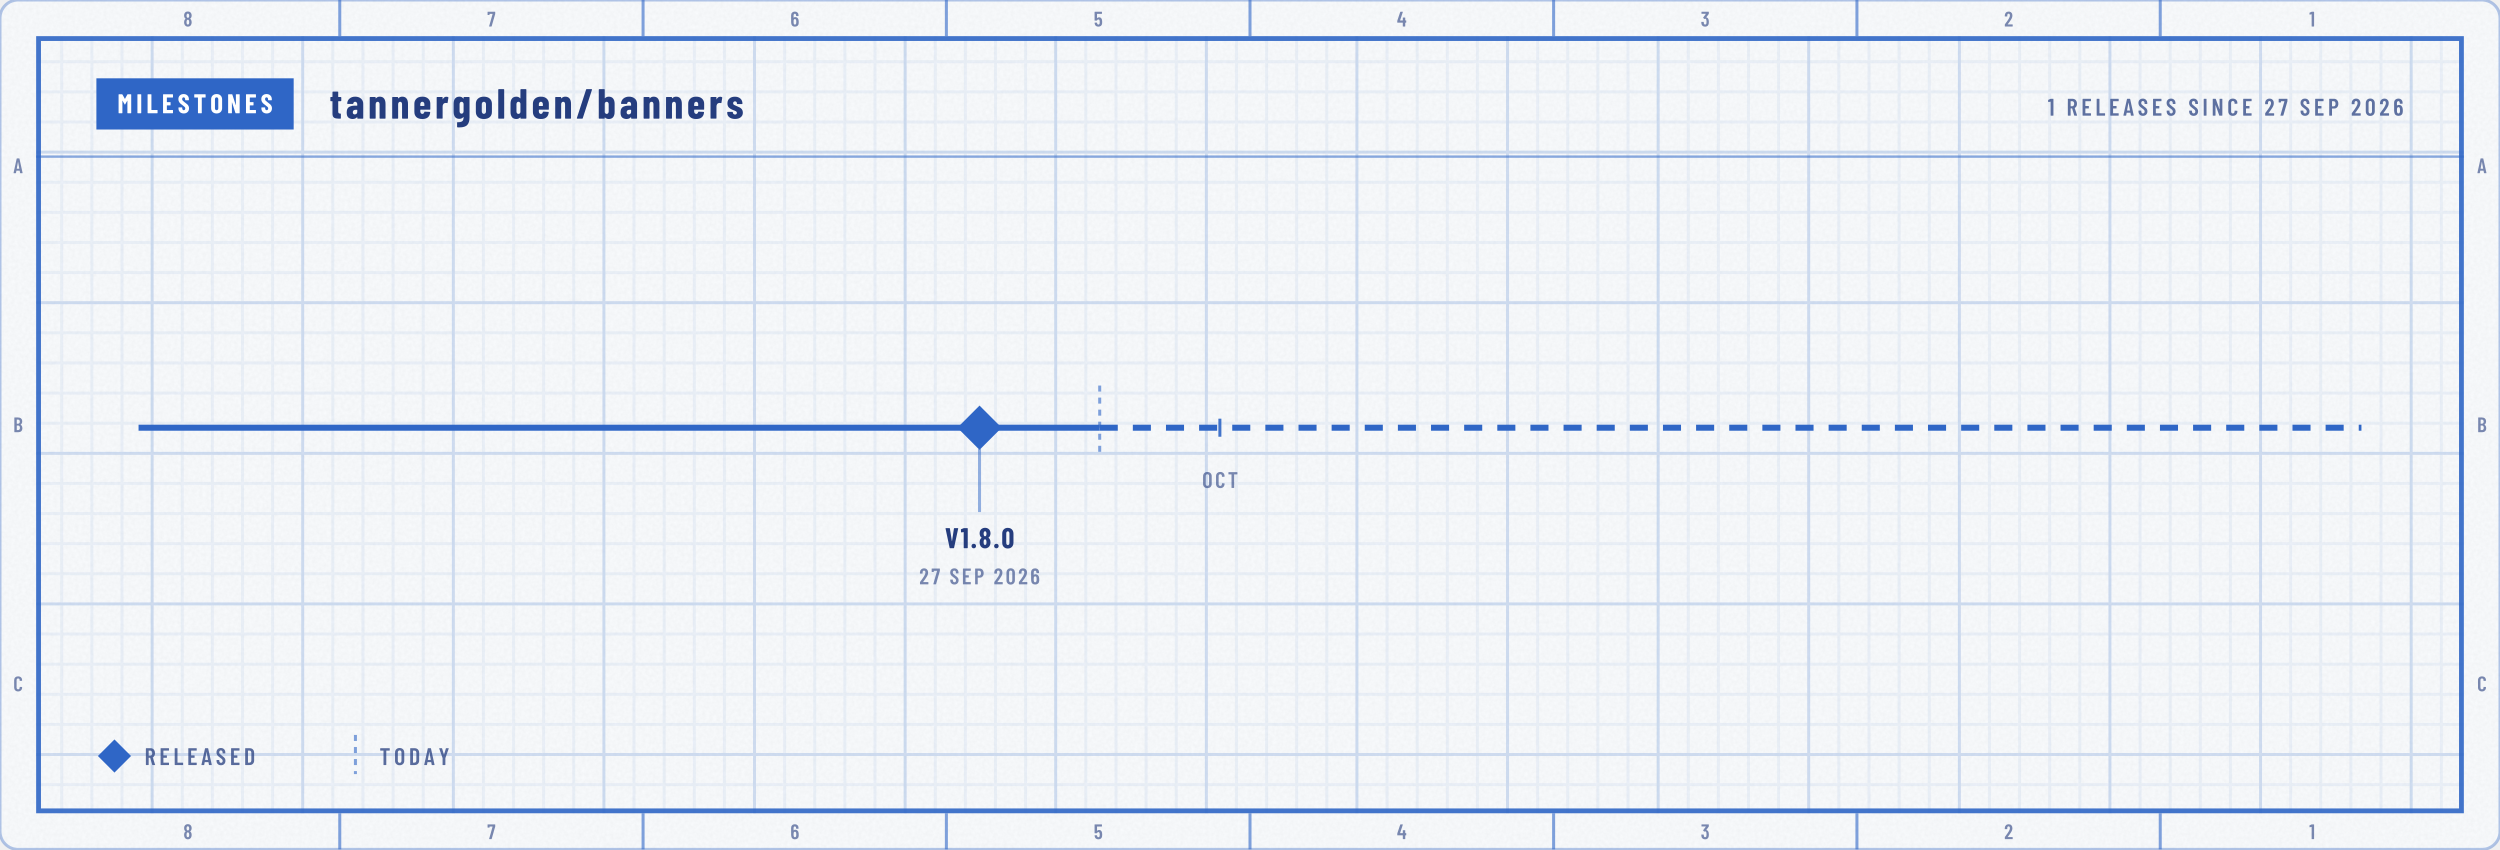
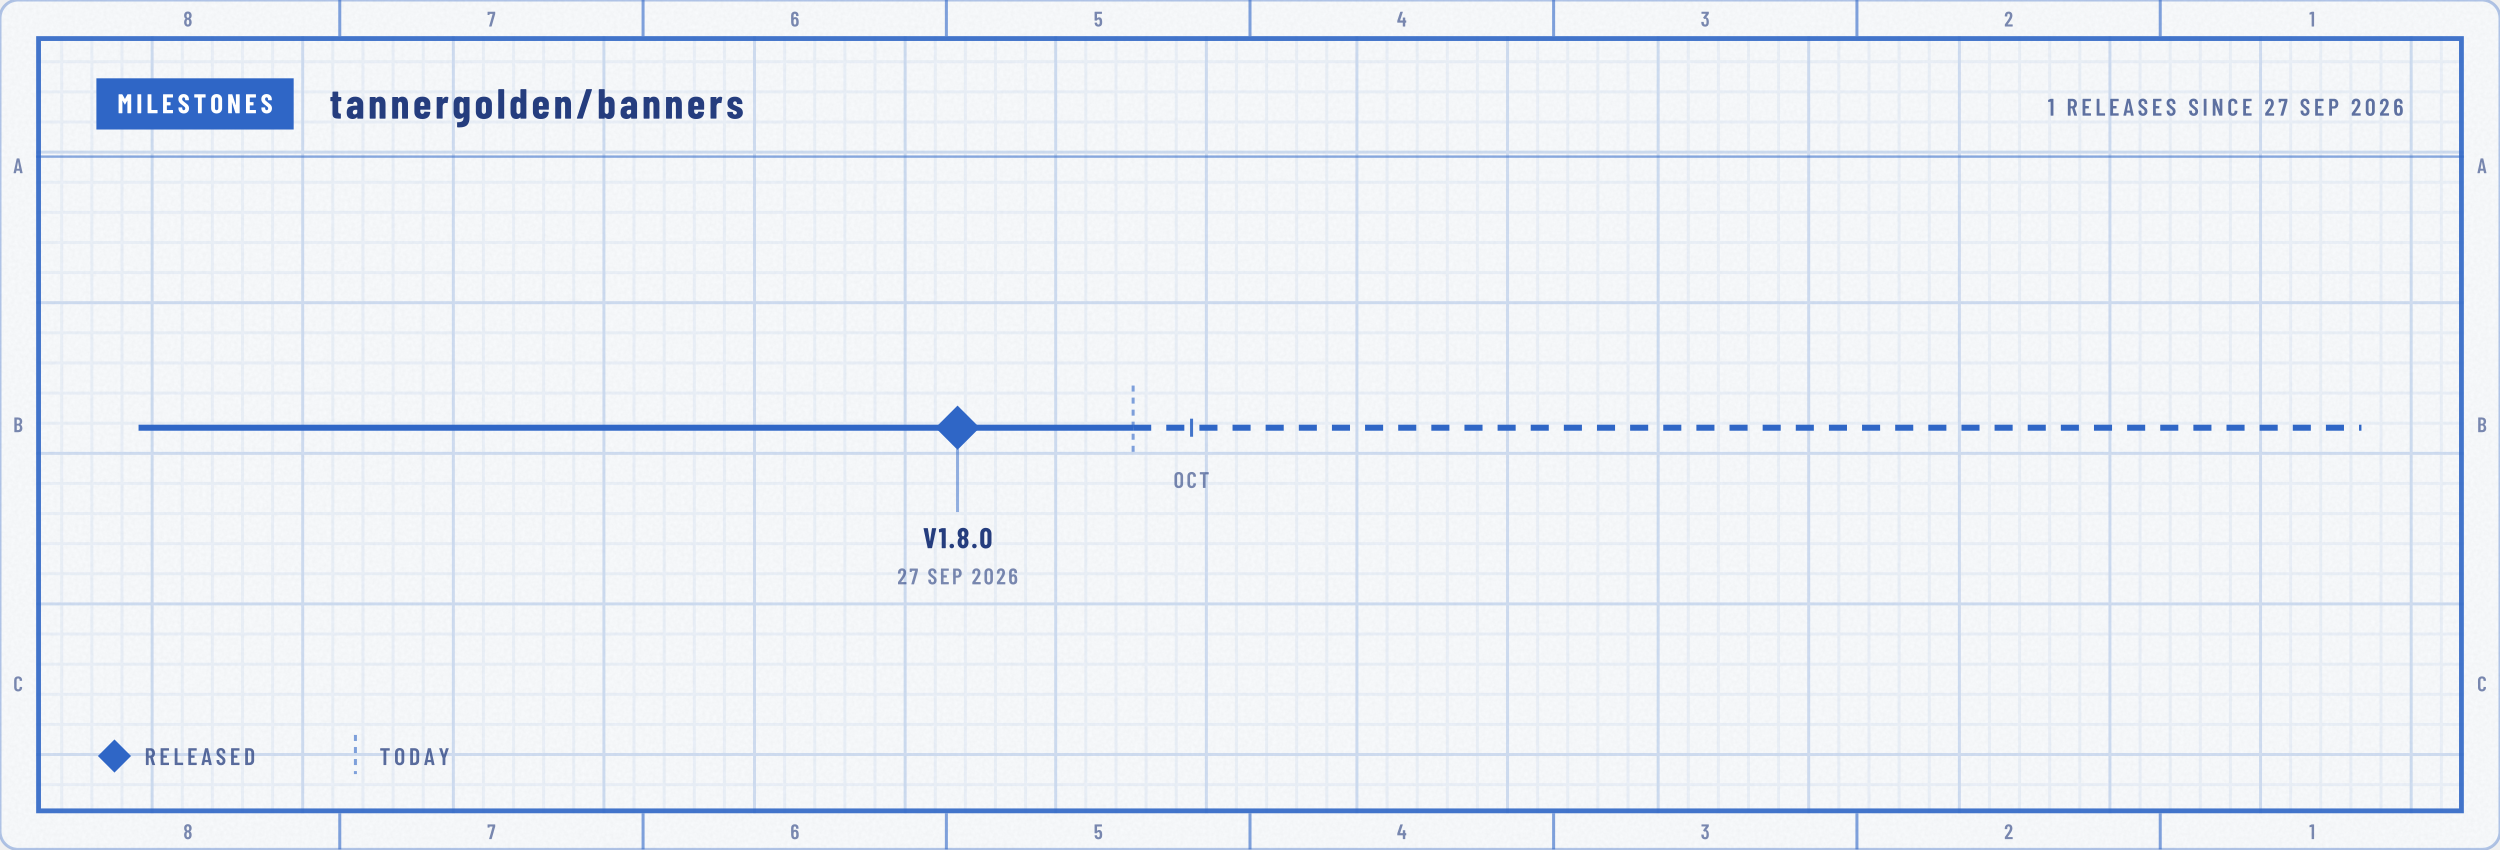
<svg xmlns="http://www.w3.org/2000/svg" width="830" height="282" viewBox="0 0 830 282" role="img" aria-labelledby="t d">
  <defs>
    <clipPath id="kc1">
      <rect x="0" y="0" width="830" height="282" rx="6" />
    </clipPath>
    <filter id="kn2" x="0" y="0" width="100%" height="100%">
      <feTurbulence type="fractalNoise" baseFrequency=".85" numOctaves="2" stitchTiles="stitch" />
      <feColorMatrix values="0 0 0 0 0 0 0 0 0 0 0 0 0 0 0 0 0 0 0.035 0" />
    </filter>
    <pattern id="kp3" width="10" height="10" patternUnits="userSpaceOnUse">
      <path d="M10 .5H.5V10" fill="none" stroke="#2F66C6" stroke-opacity="0.07" />
    </pattern>
    <pattern id="kp4" width="50" height="50" patternUnits="userSpaceOnUse">
      <path d="M50 .5H.5V50" fill="none" stroke="#2F66C6" stroke-opacity="0.14" />
    </pattern>
    <clipPath id="kc5">
      <rect x="12" y="12" width="806" height="258" />
    </clipPath>
    <path id="m48" d="M38 183V517Q38 604 89 658Q140 711 224 711Q309 711 360 658Q412 604 412 517V183Q412 96 360 42Q309 -11 224 -11Q140 -11 89 42Q38 96 38 183ZM296 176V524Q296 563 276 586Q257 610 224 610Q192 610 173 586Q154 563 154 524V176Q154 137 173 114Q192 90 224 90Q257 90 276 114Q296 137 296 176Z" />
    <path id="m49" d="M122 700H218Q223 700 226 696Q230 693 230 688V12Q230 7 226 4Q223 0 218 0H126Q121 0 118 4Q114 7 114 12V576Q114 578 112 580Q111 582 109 581L27 565H24Q13 565 13 576L10 643Q10 653 18 657L107 697Q114 700 122 700Z" />
    <path id="m50" d="M173 100H392Q397 100 400 96Q404 93 404 88V12Q404 7 400 4Q397 0 392 0H43Q38 0 34 4Q31 7 31 12V92Q31 101 36 107L75 160Q114 212 152 266Q189 320 215 363Q273 459 273 522Q273 562 256 585Q238 608 209 608Q180 608 163 586Q146 563 147 526V487Q147 482 144 478Q140 475 135 475H41Q36 475 32 478Q29 482 29 487V530Q33 610 84 659Q134 708 214 708Q293 708 342 656Q390 605 390 521Q390 471 373 422Q356 373 319 317Q294 277 260 229Q225 181 214 166Q184 126 170 106Q168 104 169 102Q170 100 173 100Z" />
    <path id="m51" d="M387 218Q387 169 380 134Q368 66 326 29Q283 -8 210 -8Q134 -8 86 32Q38 73 32 143Q30 165 28 207Q28 219 40 219H132Q144 219 144 207Q146 173 148 156Q153 125 169 108Q185 92 210 92Q234 92 250 108Q266 123 271 152Q276 182 276 230Q276 281 269 315Q263 341 248 355Q233 369 210 369Q195 369 183 360Q177 356 174 356Q172 356 166 360L119 408Q115 412 115 417Q115 421 118 425L243 595Q245 597 244 599Q242 601 239 601H49Q44 601 40 604Q37 608 37 613V688Q37 693 40 696Q44 700 49 700H373Q378 700 382 696Q385 693 385 688V609Q385 602 380 594L266 438Q262 432 268 431Q309 426 338 392Q368 358 378 307Q387 267 387 218Z" />
    <path id="m52" d="M443 275V194Q443 189 440 186Q436 182 431 182H401Q396 182 396 177V12Q396 7 392 4Q389 0 384 0H292Q287 0 284 4Q280 7 280 12V177Q280 182 275 182H29Q24 182 20 186Q17 189 17 194V259Q17 268 19 274L158 690Q161 700 171 700H271Q277 700 280 696Q283 693 281 686L153 293Q152 287 157 287H275Q280 287 280 292V412Q280 417 284 420Q287 424 292 424H384Q389 424 392 420Q396 417 396 412V292Q396 287 401 287H431Q436 287 440 284Q443 280 443 275Z" />
    <path id="m53" d="M400 216Q400 175 396 146Q391 72 344 32Q297 -8 219 -8Q145 -8 99 30Q53 68 43 144L40 172Q40 184 52 184H144Q156 184 157 172Q157 166 159 154Q171 92 219 92Q244 92 260 108Q275 124 280 153Q284 178 284 217Q284 254 278 281Q273 307 258 322Q242 336 219 336Q171 336 157 290Q154 279 144 279H51Q46 279 42 282Q39 286 39 291V688Q39 693 42 696Q46 700 51 700H377Q382 700 386 696Q389 693 389 688V612Q389 607 386 604Q382 600 377 600H160Q155 600 155 595V400Q155 397 157 396Q159 396 161 398Q178 416 202 426Q227 437 254 437Q314 437 350 398Q387 360 394 290Q400 259 400 216Z" />
    <path id="m54" d="M401 216Q401 193 399 151Q394 75 346 34Q299 -8 221 -8Q147 -8 101 30Q55 69 46 144Q40 171 40 207L39 532Q39 613 88 660Q138 708 219 708Q295 708 343 660Q391 612 391 532V507Q391 502 388 498Q384 495 379 495H287Q282 495 278 498Q275 502 275 507V526Q275 560 258 582Q242 605 219 605Q191 605 174 583Q156 561 156 526V423Q156 420 158 419Q160 418 162 420Q191 447 234 447Q303 447 346 403Q389 359 396 286Q401 253 401 216ZM284 224Q284 250 279 295Q267 353 220 353Q196 353 180 338Q165 322 160 292Q156 257 156 224Q156 195 159 157Q164 125 180 108Q195 91 220 91Q245 91 260 109Q276 127 281 160Q284 196 284 224Z" />
    <path id="m55" d="M90 13 255 594Q257 600 251 600H116Q111 600 111 595V559Q111 554 108 550Q104 547 99 547H28Q23 547 20 550Q16 554 16 559L17 688Q17 693 20 696Q24 700 29 700H368Q373 700 376 696Q380 693 380 688V607Q380 603 378 593L211 10Q208 0 197 0H100Q87 0 90 13Z" />
    <path id="m56" d="M325 364Q358 345 375 306Q396 259 396 200Q396 147 380 107Q360 53 318 22Q275 -8 216 -8Q158 -8 116 22Q73 52 53 106Q38 148 38 200Q38 259 56 301Q71 341 109 363Q113 366 109 369Q76 390 58 427Q38 470 38 523Q38 581 58 620Q78 664 120 688Q161 712 216 712Q270 712 312 688Q353 665 374 621Q396 579 396 523Q396 471 376 429Q358 392 325 371Q319 367 325 364ZM159 559Q152 541 152 513Q152 483 162 456Q169 435 183 423Q197 411 216 411Q237 411 252 424Q266 436 273 459Q281 483 281 513Q281 547 271 568Q264 589 250 600Q236 612 216 612Q198 612 184 602Q171 591 164 573ZM281 206Q281 244 272 271Q266 295 252 308Q237 322 216 322Q195 322 180 308Q166 294 160 268Q152 242 152 208Q152 177 158 151Q163 123 178 108Q194 92 216 92Q239 92 255 108Q271 124 276 153Q281 180 281 206Z" />
    <path id="m65" d="M325 11 306 116Q306 121 300 121H154Q148 121 148 116L129 11Q128 0 116 0H25Q11 0 14 13L162 689Q164 700 175 700H281Q292 700 294 689L442 13V9Q442 0 431 0H338Q326 0 325 11ZM171 212H282Q288 212 287 217L229 533Q228 536 226 536Q224 536 223 533L166 217Q165 212 171 212Z" />
    <path id="m66" d="M242 0H66Q61 0 58 4Q54 7 54 12V688Q54 693 58 696Q61 700 66 700H224Q319 700 373 652Q427 604 427 512Q427 409 354 365Q349 362 352 359Q391 334 413 292Q435 250 435 192Q435 100 382 50Q328 0 242 0ZM170 595V409Q170 404 175 404H226Q267 404 290 429Q313 454 313 500Q313 548 290 574Q267 600 226 600H175Q170 600 170 595ZM319 208Q319 260 296 290Q273 319 233 319H175Q170 319 170 314V106Q170 101 175 101H233Q273 101 296 129Q319 157 319 208Z" />
    <path id="m67" d="M42 180V521Q42 607 94 658Q145 708 230 708Q316 708 368 658Q420 607 420 521V509Q420 504 416 500Q413 496 408 496L315 492Q303 492 303 504V529Q303 564 283 586Q263 608 230 608Q198 608 178 586Q158 564 158 529V171Q158 136 178 114Q198 92 230 92Q263 92 283 114Q303 136 303 171V196Q303 201 306 204Q310 208 315 208L408 204Q413 204 416 200Q420 197 420 192V180Q420 95 368 44Q316 -8 230 -8Q145 -8 94 44Q42 95 42 180Z" />
    <path id="m68" d="M54 12V688Q54 693 58 696Q61 700 66 700H237Q323 700 374 648Q426 596 426 509V191Q426 104 374 52Q323 0 237 0H66Q61 0 58 4Q54 7 54 12ZM175 100 235 101Q268 101 288 128Q309 154 310 198V502Q310 547 290 574Q269 600 234 600H175Q170 600 170 595V105Q170 100 175 100Z" />
    <path id="m69" d="M391 600H175Q170 600 170 595V406Q170 401 175 401H303Q308 401 312 398Q315 394 315 389V312Q315 307 312 304Q308 300 303 300H175Q170 300 170 295V105Q170 100 175 100H391Q396 100 400 96Q403 93 403 88V12Q403 7 400 4Q396 0 391 0H66Q61 0 58 4Q54 7 54 12V688Q54 693 58 696Q61 700 66 700H391Q396 700 400 696Q403 693 403 688V612Q403 607 400 604Q396 600 391 600Z" />
    <path id="m73" d="M54 12V688Q54 693 58 696Q61 700 66 700H158Q163 700 166 696Q170 693 170 688V12Q170 7 166 4Q163 0 158 0H66Q61 0 58 4Q54 7 54 12Z" />
    <path id="m76" d="M54 12V688Q54 693 58 696Q61 700 66 700H158Q163 700 166 696Q170 693 170 688V105Q170 100 175 100H391Q396 100 400 96Q403 93 403 88V12Q403 7 400 4Q396 0 391 0H66Q61 0 58 4Q54 7 54 12Z" />
    <path id="m78" d="M350 700H441Q446 700 450 696Q453 693 453 688V12Q453 7 450 4Q446 0 441 0H336Q326 0 323 10L174 434Q173 437 170 436Q168 436 168 433L169 12Q169 7 166 4Q162 0 157 0H66Q61 0 58 4Q54 7 54 12V688Q54 693 58 696Q61 700 66 700H169Q179 700 182 690L332 269Q333 266 336 266Q338 267 338 270V688Q338 693 342 696Q345 700 350 700Z" />
    <path id="m79" d="M42 182V518Q42 604 94 656Q147 708 233 708Q319 708 372 656Q425 604 425 518V182Q425 96 372 44Q319 -8 233 -8Q147 -8 94 44Q42 96 42 182ZM309 177V523Q309 561 288 584Q267 608 233 608Q199 608 178 584Q158 561 158 523V177Q158 139 178 116Q199 92 233 92Q267 92 288 116Q309 139 309 177Z" />
    <path id="m80" d="M432 495Q432 405 384 350Q337 295 259 295H174Q169 295 169 290V12Q169 7 166 4Q162 0 157 0H65Q60 0 56 4Q53 7 53 12V689Q53 694 56 698Q60 701 65 701H253Q306 701 346 675Q387 649 410 602Q432 555 432 495ZM316 492Q316 542 294 572Q271 601 234 601H174Q169 601 169 596V391Q169 386 174 386H234Q271 386 294 414Q316 443 316 492Z" />
    <path id="m82" d="M318 10 233 297Q231 301 228 301H175Q170 301 170 296V12Q170 7 166 4Q163 0 158 0H66Q61 0 58 4Q54 7 54 12V688Q54 693 58 696Q61 700 66 700H254Q307 700 348 674Q388 649 410 602Q433 556 433 496Q433 434 409 389Q385 344 342 321Q338 320 339 315L437 14Q438 12 438 9Q438 0 427 0H331Q321 0 318 10ZM170 595V396Q170 391 175 391H236Q272 391 294 419Q317 447 317 495Q317 543 294 572Q272 600 236 600H175Q170 600 170 595Z" />
    <path id="m83" d="M34 173V199Q34 204 38 208Q41 211 46 211H137Q142 211 146 208Q149 204 149 199V179Q149 140 168 116Q188 92 219 92Q250 92 270 114Q290 137 290 174Q290 200 279 219Q268 238 248 255Q228 272 184 304Q134 340 104 368Q73 396 52 436Q32 475 32 527Q32 610 82 659Q132 708 214 708Q297 708 348 656Q399 605 399 520V496Q399 491 396 488Q392 484 387 484H297Q292 484 288 488Q285 491 285 496V522Q285 561 266 584Q246 608 214 608Q184 608 165 586Q146 565 146 527Q146 491 166 466Q187 441 247 397Q308 352 339 324Q370 295 387 261Q404 227 404 180Q404 95 353 44Q302 -8 219 -8Q136 -8 85 42Q34 92 34 173Z" />
    <path id="m84" d="M425 688V612Q425 607 422 604Q418 600 413 600H286Q281 600 281 595V12Q281 7 278 4Q274 0 269 0H177Q172 0 168 4Q165 7 165 12V595Q165 600 160 600H40Q35 600 32 604Q28 607 28 612V688Q28 693 32 696Q35 700 40 700H413Q418 700 422 696Q425 693 425 688Z" />
    <path id="m89" d="M170 13V286L169 292L30 686Q29 688 29 691Q29 700 40 700H136Q147 700 150 690L225 433Q226 430 228 430Q230 430 231 433L306 690Q309 700 320 700H416Q422 700 425 696Q428 693 426 686L287 292L286 286V13Q286 8 282 4Q279 1 274 1H182Q177 1 174 4Q170 8 170 13Z" />
    <path id="n46" d="M33 75Q33 110 55 132Q77 154 112 154Q147 154 169 132Q191 110 191 75Q191 41 168 18Q146 -4 112 -4Q78 -4 56 18Q33 41 33 75Z" />
    <path id="n47" d="M18 14 237 690Q240 700 250 700H367Q373 700 376 696Q379 693 377 686L158 10Q155 0 145 0H28Q22 0 19 4Q16 7 18 14Z" />
    <path id="n48" d="M30 191V509Q30 600 84 656Q138 711 226 711Q284 711 329 686Q374 661 398 615Q423 569 423 509V191Q423 131 398 85Q374 39 329 14Q284 -11 226 -11Q138 -11 84 44Q30 100 30 191ZM282 183V517Q282 550 266 570Q251 590 226 590Q201 590 186 570Q171 550 171 517V183Q171 150 186 130Q201 110 226 110Q251 110 266 130Q282 150 282 183Z" />
    <path id="n49" d="M115 700H236Q241 700 244 696Q248 693 248 688V12Q248 7 244 4Q241 0 236 0H119Q114 0 110 4Q107 7 107 12V558Q107 562 102 562L25 553H23Q12 553 12 564L9 650Q9 660 18 664L100 697Q108 700 115 700Z" />
    <path id="n56" d="M341 362Q374 341 390 303Q410 260 410 202Q410 156 394 110Q373 55 327 24Q281 -8 220 -8Q159 -8 113 23Q67 54 46 110Q30 151 30 202Q30 258 48 300Q62 338 99 361Q105 364 99 367Q64 391 49 427Q30 471 30 520Q30 574 49 613Q70 660 116 686Q161 713 220 713Q278 713 323 688Q368 662 390 614Q410 572 410 520Q410 471 391 428Q376 392 340 369Q336 365 341 362ZM169 507Q169 484 176 461Q180 441 192 429Q203 417 220 417Q237 417 249 430Q261 442 265 462Q271 482 271 506Q271 532 264 550Q259 569 248 580Q236 592 220 592Q203 592 192 580Q180 569 175 548Q169 530 169 507ZM271 211Q271 241 265 263Q260 285 248 298Q237 310 220 310Q202 310 190 297Q178 284 174 261Q169 238 169 213Q169 185 173 165Q177 141 189 127Q201 113 220 113Q239 113 252 128Q264 142 267 167Q271 193 271 211Z" />
    <path id="n69" d="M399 579H190Q185 579 185 574V416Q185 411 190 411H310Q315 411 318 408Q322 404 322 399V302Q322 297 318 294Q315 290 310 290H190Q185 290 185 285V126Q185 121 190 121H399Q404 121 408 118Q411 114 411 109V12Q411 7 408 4Q404 0 399 0H56Q51 0 48 4Q44 7 44 12V688Q44 693 48 696Q51 700 56 700H399Q404 700 408 696Q411 693 411 688V591Q411 586 408 582Q404 579 399 579Z" />
    <path id="n73" d="M44 12V688Q44 693 48 696Q51 700 56 700H173Q178 700 182 696Q185 693 185 688V12Q185 7 182 4Q178 0 173 0H56Q51 0 48 4Q44 7 44 12Z" />
    <path id="n76" d="M44 12V688Q44 693 48 696Q51 700 56 700H173Q178 700 182 696Q185 693 185 688V126Q185 121 190 121H400Q405 121 408 118Q412 114 412 109V12Q412 7 408 4Q405 0 400 0H56Q51 0 48 4Q44 7 44 12Z" />
    <path id="n77" d="M379 700H495Q500 700 504 696Q507 693 507 688V12Q507 7 504 4Q500 0 495 0H378Q373 0 370 4Q366 7 366 12V461Q366 465 364 465Q362 465 360 462L282 324Q277 316 274 316Q271 316 266 324L188 462Q186 465 184 465Q182 465 182 461V12Q182 7 178 4Q175 0 170 0H53Q48 0 44 4Q41 7 41 12V688Q41 693 44 696Q48 700 53 700H168Q178 700 183 692L272 533Q275 529 278 533L364 692Q368 700 379 700Z" />
    <path id="n78" d="M342 700H458Q463 700 466 696Q470 693 470 688V12Q470 7 466 4Q463 0 458 0H326Q316 0 313 10L189 397Q188 400 186 400Q183 399 183 396L184 12Q184 7 180 4Q177 0 172 0H56Q51 0 48 4Q44 7 44 12V688Q44 693 48 696Q51 700 56 700H187Q197 700 200 690L325 303Q326 300 328 300Q331 301 331 304L330 688Q330 693 334 696Q337 700 342 700Z" />
    <path id="n79" d="M34 190V510Q34 600 89 654Q144 708 236 708Q328 708 384 654Q439 600 439 510V190Q439 100 384 46Q328 -8 236 -8Q144 -8 89 46Q34 100 34 190ZM298 184V516Q298 548 281 568Q264 587 236 587Q208 587 192 568Q175 548 175 516V184Q175 152 192 132Q208 113 236 113Q264 113 281 132Q298 152 298 184Z" />
    <path id="n83" d="M30 175V204Q30 209 34 212Q37 216 42 216H157Q162 216 166 212Q169 209 169 204V182Q169 151 185 132Q201 113 225 113Q249 113 265 131Q281 149 281 178Q281 208 261 230Q241 251 183 293Q133 329 102 357Q71 385 49 426Q27 467 27 521Q27 606 80 657Q133 708 220 708Q308 708 362 655Q415 602 415 516V492Q415 487 412 484Q408 480 403 480H288Q283 480 280 484Q276 487 276 492V519Q276 550 260 568Q245 587 220 587Q196 587 181 570Q166 552 166 521Q166 491 185 468Q204 445 260 404Q322 358 354 330Q385 301 402 266Q420 232 420 184Q420 96 366 44Q312 -8 224 -8Q166 -8 122 15Q78 38 54 80Q30 121 30 175Z" />
    <path id="n84" d="M444 688V591Q444 586 440 582Q437 579 432 579H307Q302 579 302 574V12Q302 7 298 4Q295 0 290 0H173Q168 0 164 4Q161 7 161 12V574Q161 579 156 579H36Q31 579 28 582Q24 586 24 591V688Q24 693 28 696Q31 700 36 700H432Q437 700 440 696Q444 693 444 688Z" />
    <path id="n86" d="M166 11 23 687 22 691Q22 700 33 700H162Q174 700 175 689L244 249Q245 245 247 245Q249 245 250 249L317 689Q318 700 330 700H455Q468 700 465 687L321 11Q319 0 308 0H179Q168 0 166 11Z" />
    <path id="n97" d="M415 355V12Q415 7 412 4Q408 0 403 0H286Q281 0 278 4Q274 7 274 12V34Q274 37 272 38Q270 39 268 36Q235 -6 166 -8Q108 -8 66 24Q23 56 23 146Q23 239 74 274Q126 309 223 309H269Q274 309 274 314V339Q274 366 260 384Q245 401 223 401Q206 401 194 390Q183 380 180 361Q179 349 167 349L47 350Q35 350 35 362Q40 435 92 478Q144 522 224 522Q309 522 362 476Q415 430 415 355ZM274 158V205Q274 210 269 210H228Q201 210 184 194Q168 179 168 152Q168 127 180 114Q193 101 214 101Q237 101 256 116Q274 132 274 158Z" />
    <path id="n98" d="M414 354V160Q414 81 379 36Q344 -8 275 -8Q219 -8 185 30Q183 32 181 32Q179 31 179 28V12Q179 7 176 4Q172 0 167 0H50Q45 0 42 4Q38 7 38 12V688Q38 693 42 696Q45 700 50 700H167Q172 700 176 696Q179 693 179 688V485Q179 483 181 483Q185 483 189 488Q223 522 275 522Q343 522 378 478Q414 435 414 354ZM226 401Q208 401 195 389Q182 377 179 357V157Q182 137 195 125Q208 113 226 113Q247 113 260 129Q273 145 273 170V344Q273 369 260 385Q247 401 226 401Z" />
    <path id="n100" d="M278 700H395Q400 700 404 696Q407 693 407 688V12Q407 7 404 4Q400 0 395 0H278Q273 0 270 4Q266 7 266 12V28Q266 31 264 32Q262 32 260 30Q226 -8 170 -8Q101 -8 66 36Q31 81 31 160V354Q31 435 66 478Q102 522 170 522Q192 522 216 514Q240 505 260 483Q262 481 264 482Q266 482 266 485V688Q266 693 270 696Q273 700 278 700ZM266 157V357Q263 377 250 389Q237 401 219 401Q198 401 185 385Q172 369 172 344V170Q172 145 185 129Q198 113 219 113Q237 113 250 125Q263 137 266 157Z" />
    <path id="n101" d="M397 213H177Q172 213 172 208V171Q172 146 186 130Q199 113 220 113Q239 113 251 126Q263 138 267 157Q270 167 280 167L395 161Q400 161 404 158Q407 154 406 148Q399 71 352 32Q306 -8 220 -8Q131 -8 81 36Q31 81 31 160V354Q31 430 82 476Q132 522 220 522Q308 522 358 476Q409 430 409 354V225Q409 220 406 216Q402 213 397 213ZM172 344V305Q172 300 177 300H263Q268 300 268 305V344Q268 369 254 385Q241 401 220 401Q199 401 186 385Q172 369 172 344Z" />
    <path id="n103" d="M279 514H396Q401 514 404 510Q408 507 408 502V24Q408 -87 356 -147Q303 -207 167 -207Q140 -207 125 -206Q113 -205 113 -193V-95Q113 -82 126 -84Q185 -86 216 -72Q246 -59 256 -32Q267 -5 267 39Q267 42 265 42Q263 42 261 39Q243 15 218 6Q192 -4 168 -4Q99 -4 65 40Q31 85 31 164V354Q31 435 66 478Q100 522 168 522Q229 522 261 477Q263 474 265 475Q267 476 267 479V502Q267 507 270 510Q274 514 279 514ZM267 175V344Q267 369 254 385Q240 401 219 401Q198 401 185 385Q172 369 172 344V175Q172 150 185 134Q198 118 219 118Q240 118 254 134Q267 150 267 175Z" />
    <path id="n108" d="M34 12V688Q34 693 38 696Q41 700 46 700H163Q168 700 172 696Q175 693 175 688V12Q175 7 172 4Q168 0 163 0H46Q41 0 38 4Q34 7 34 12Z" />
    <path id="n110" d="M413 351V12Q413 7 410 4Q406 0 401 0H284Q279 0 276 4Q272 7 272 12V340Q272 369 260 385Q249 401 227 401Q204 401 192 384Q179 368 179 338V12Q179 7 176 4Q172 0 167 0H50Q45 0 42 4Q38 7 38 12V502Q38 507 42 510Q45 514 50 514H167Q172 514 176 510Q179 507 179 502V483Q179 480 182 480Q184 480 188 484Q220 522 277 522Q345 522 379 477Q413 432 413 351Z" />
    <path id="n111" d="M31 160V354Q31 430 82 476Q133 522 221 522Q310 522 361 476Q412 430 412 354V160Q412 82 362 37Q311 -8 221 -8Q132 -8 82 37Q31 82 31 160ZM271 171V344Q271 369 257 385Q243 401 221 401Q199 401 186 385Q172 369 172 344V171Q172 146 186 130Q199 114 221 114Q243 114 257 130Q271 146 271 171Z" />
    <path id="n114" d="M310 510Q318 505 316 495L297 378Q296 367 283 370Q272 374 256 374Q241 374 230 370Q207 366 193 342Q179 319 179 288V13Q179 8 176 4Q172 1 167 1H50Q45 1 42 4Q38 8 38 13V502Q38 507 42 510Q45 514 50 514H167Q172 514 176 510Q179 507 179 502V463Q179 459 180 458Q182 458 184 461Q211 520 268 520Q295 520 310 510Z" />
    <path id="n115" d="M24 142V149Q24 154 28 158Q31 161 36 161H146Q151 161 154 158Q158 154 158 149V146Q158 125 173 112Q188 98 210 98Q230 98 242 110Q253 121 253 139Q253 161 234 174Q215 186 192 194Q168 203 159 206Q104 226 66 262Q29 297 29 364Q29 437 77 479Q125 521 205 521Q288 521 336 477Q385 433 385 358Q385 353 382 350Q378 346 373 346H266Q261 346 258 350Q254 353 254 358V366Q254 386 242 398Q229 411 209 411Q188 411 176 398Q164 384 164 366Q164 342 184 328Q205 315 247 299Q290 283 320 266Q351 250 373 220Q395 189 395 143Q395 74 344 34Q294 -7 210 -7Q125 -7 74 34Q24 74 24 142Z" />
    <path id="n116" d="M260 415H204Q199 415 199 410V172Q199 143 210 132Q221 121 243 122H250Q255 122 258 118Q262 115 262 110V12Q262 7 258 4Q255 0 250 0H210Q137 0 100 24Q63 49 63 118V410Q63 415 58 415H25Q20 415 16 418Q13 422 13 427V502Q13 507 16 510Q20 514 25 514H58Q63 514 63 519V630Q63 635 66 638Q70 642 75 642H187Q192 642 196 638Q199 635 199 630V519Q199 514 204 514H260Q265 514 268 510Q272 507 272 502V427Q272 422 268 418Q265 415 260 415Z" />
  </defs>
  <rect y="0" width="830" height="282" rx="6" fill="#FFFFFF" stroke="#2F66C6" stroke-opacity=".35" />
  <rect y="0" width="830" height="282" rx="6" fill="#2F66C6" fill-opacity=".03" />
  <rect y="0" width="830" height="282" clip-path="url(#kc1)" filter="url(#kn2)" />
  <g clip-path="url(#kc5)">
    <rect y="0" width="830" height="282" fill="url(#kp3)" />
    <rect y="0" width="830" height="282" fill="url(#kp4)" />
  </g>
  <rect x="12.8" y="12.8" width="804.4" height="256.4" fill="none" stroke="#2F66C6" stroke-opacity="0.9" stroke-width="1.6" />
  <path d="M112.8 0V12M112.8 270V282M213.5 0V12M213.5 270V282M314.2 0V12M314.2 270V282M415 0V12M415 270V282M515.8 0V12M515.8 270V282M616.5 0V12M616.5 270V282M717.2 0V12M717.2 270V282" stroke="#2F66C6" stroke-opacity="0.6" />
  <g transform="scale(0.007 -0.007)" fill="#253D7E" fill-opacity="0.6">
    <use href="#m56" x="8694" y="-1257" />
    <use href="#m56" x="8694" y="-39800" />
    <use href="#m55" x="23108" y="-1257" />
    <use href="#m55" x="23108" y="-39800" />
    <use href="#m54" x="37482" y="-1257" />
    <use href="#m54" x="37482" y="-39800" />
    <use href="#m53" x="51875" y="-1257" />
    <use href="#m53" x="51875" y="-39800" />
    <use href="#m52" x="66253" y="-1257" />
    <use href="#m52" x="66253" y="-39800" />
    <use href="#m51" x="80662" y="-1257" />
    <use href="#m51" x="80662" y="-39800" />
    <use href="#m50" x="95055" y="-1257" />
    <use href="#m50" x="95055" y="-39800" />
    <use href="#m49" x="109524" y="-1257" />
    <use href="#m49" x="109524" y="-39800" />
    <use href="#m65" x="629" y="-8214" />
    <use href="#m65" x="117486" y="-8214" />
    <use href="#m66" x="626" y="-20500" />
    <use href="#m66" x="117483" y="-20500" />
    <use href="#m67" x="629" y="-32786" />
    <use href="#m67" x="117486" y="-32786" />
  </g>
  <rect x="32" y="26" width="65.5" height="17" fill="#2F66C6" />
  <g transform="translate(39 37.6) scale(0.009 -0.009)" fill="#FFFFFF">
    <use href="#n77" x="0" />
    <use href="#n73" x="692" />
    <use href="#n76" x="1067" />
    <use href="#n69" x="1637" />
    <use href="#n83" x="2220" />
    <use href="#n84" x="2808" />
    <use href="#n79" x="3421" />
    <use href="#n78" x="4038" />
    <use href="#n69" x="4697" />
    <use href="#n83" x="5279" />
  </g>
  <g transform="translate(109.5 39.4) scale(0.014 -0.014)" fill="#253D7E">
    <use href="#n116" x="0" />
    <use href="#n97" x="377" />
    <use href="#n110" x="908" />
    <use href="#n110" x="1441" />
    <use href="#n101" x="1974" />
    <use href="#n114" x="2496" />
    <use href="#n103" x="2905" />
    <use href="#n111" x="3432" />
    <use href="#n108" x="3960" />
    <use href="#n100" x="4254" />
    <use href="#n101" x="4785" />
    <use href="#n110" x="5307" />
    <use href="#n47" x="5840" />
    <use href="#n98" x="6340" />
    <use href="#n97" x="6871" />
    <use href="#n110" x="7403" />
    <use href="#n110" x="7935" />
    <use href="#n101" x="8468" />
    <use href="#n114" x="8990" />
    <use href="#n115" x="9400" />
  </g>
  <g transform="translate(679.9 38.4) scale(0.008 -0.008)" fill="#253D7E" fill-opacity="0.72">
    <use href="#m49" x="0" />
    <use href="#m82" x="774" />
    <use href="#m69" x="1385" />
    <use href="#m76" x="1970" />
    <use href="#m69" x="2535" />
    <use href="#m65" x="3120" />
    <use href="#m83" x="3726" />
    <use href="#m69" x="4310" />
    <use href="#m83" x="4895" />
    <use href="#m83" x="5829" />
    <use href="#m73" x="6413" />
    <use href="#m78" x="6787" />
    <use href="#m67" x="7444" />
    <use href="#m69" x="8051" />
    <use href="#m50" x="8986" />
    <use href="#m55" x="9561" />
    <use href="#m83" x="10453" />
    <use href="#m69" x="11037" />
    <use href="#m80" x="11622" />
    <use href="#m50" x="12579" />
    <use href="#m48" x="13154" />
    <use href="#m50" x="13754" />
    <use href="#m54" x="14329" />
  </g>
  <path d="M12 52H818" fill="none" stroke="#2F66C6" stroke-opacity="0.55" stroke-width=".8" />
-   <path d="M46 142H365.1" stroke="#2F66C6" stroke-width="2" />
-   <path d="M365.1 142H784" stroke="#2F66C6" stroke-width="2" stroke-dasharray="6 5" />
-   <g transform="translate(399.1 162) scale(0.0075 -0.0075)" fill="#253D7E" fill-opacity="0.6">
+   <path d="M46 142H376.2" stroke="#2F66C6" stroke-width="2" />
+   <path d="M376.2 142H784" stroke="#2F66C6" stroke-width="2" stroke-dasharray="6 5" />
+   <g transform="translate(389.6 162) scale(0.0075 -0.0075)" fill="#253D7E" fill-opacity="0.6">
    <use href="#m79" x="0" />
    <use href="#m67" x="574" />
    <use href="#m84" x="1137" />
  </g>
-   <path d="M405 139V145" fill="none" stroke="#2F66C6" stroke-opacity="0.9" />
-   <path d="M365.1 128V152" fill="none" stroke="#2F66C6" stroke-opacity="0.6" stroke-dasharray="2 2" />
-   <path d="M325.2 149V170" fill="none" stroke="#2F66C6" stroke-opacity="0.5" />
-   <path d="M325.2 135.5l6.5 6.5l-6.5 6.5l-6.5 -6.5z" fill="#2F66C6" stroke="#2F66C6" stroke-width="1.2" />
-   <g transform="translate(313.7 182) scale(0.0095 -0.0095)" fill="#253D7E">
+   <path d="M395.6 139V145" fill="none" stroke="#2F66C6" stroke-opacity="0.9" />
+   <path d="M376.2 128V152" fill="none" stroke="#2F66C6" stroke-opacity="0.6" stroke-dasharray="2 2" />
+   <path d="M317.9 149V170" fill="none" stroke="#2F66C6" stroke-opacity="0.5" />
+   <path d="M317.9 135.5l6.5 6.5l-6.5 6.5l-6.5 -6.5z" fill="#2F66C6" stroke="#2F66C6" stroke-width="1.2" />
+   <g transform="translate(306.4 182) scale(0.0095 -0.0095)" fill="#253D7E">
    <use href="#n86" x="0" />
    <use href="#n49" x="551" />
    <use href="#n46" x="898" />
    <use href="#n56" x="1184" />
    <use href="#n46" x="1688" />
    <use href="#n48" x="1974" />
  </g>
-   <g transform="translate(305.2 194) scale(0.0075 -0.0075)" fill="#253D7E" fill-opacity="0.6">
+   <g transform="translate(297.9 194) scale(0.0075 -0.0075)" fill="#253D7E" fill-opacity="0.6">
    <use href="#m50" x="0" />
    <use href="#m55" x="532" />
    <use href="#m83" x="1337" />
    <use href="#m69" x="1878" />
    <use href="#m80" x="2419" />
    <use href="#m50" x="3290" />
    <use href="#m48" x="3821" />
    <use href="#m50" x="4378" />
    <use href="#m54" x="4910" />
  </g>
  <path d="M38 245.5l5.5 5.5l-5.5 5.5l-5.5 -5.5z" fill="#2F66C6" />
  <g transform="translate(48 254) scale(0.008 -0.008)" fill="#253D7E" fill-opacity="0.75">
    <use href="#m82" x="0" />
    <use href="#m69" x="611" />
    <use href="#m76" x="1196" />
    <use href="#m69" x="1761" />
    <use href="#m65" x="2346" />
    <use href="#m83" x="2952" />
    <use href="#m69" x="3536" />
    <use href="#m68" x="4121" />
  </g>
  <path d="M118 244V257" fill="none" stroke="#2F66C6" stroke-opacity="0.6" stroke-dasharray="2 2" />
  <g transform="translate(126 254) scale(0.008 -0.008)" fill="#253D7E" fill-opacity="0.75">
    <use href="#m84" x="0" />
    <use href="#m79" x="602" />
    <use href="#m68" x="1219" />
    <use href="#m65" x="1841" />
    <use href="#m89" x="2447" />
  </g>
</svg>
